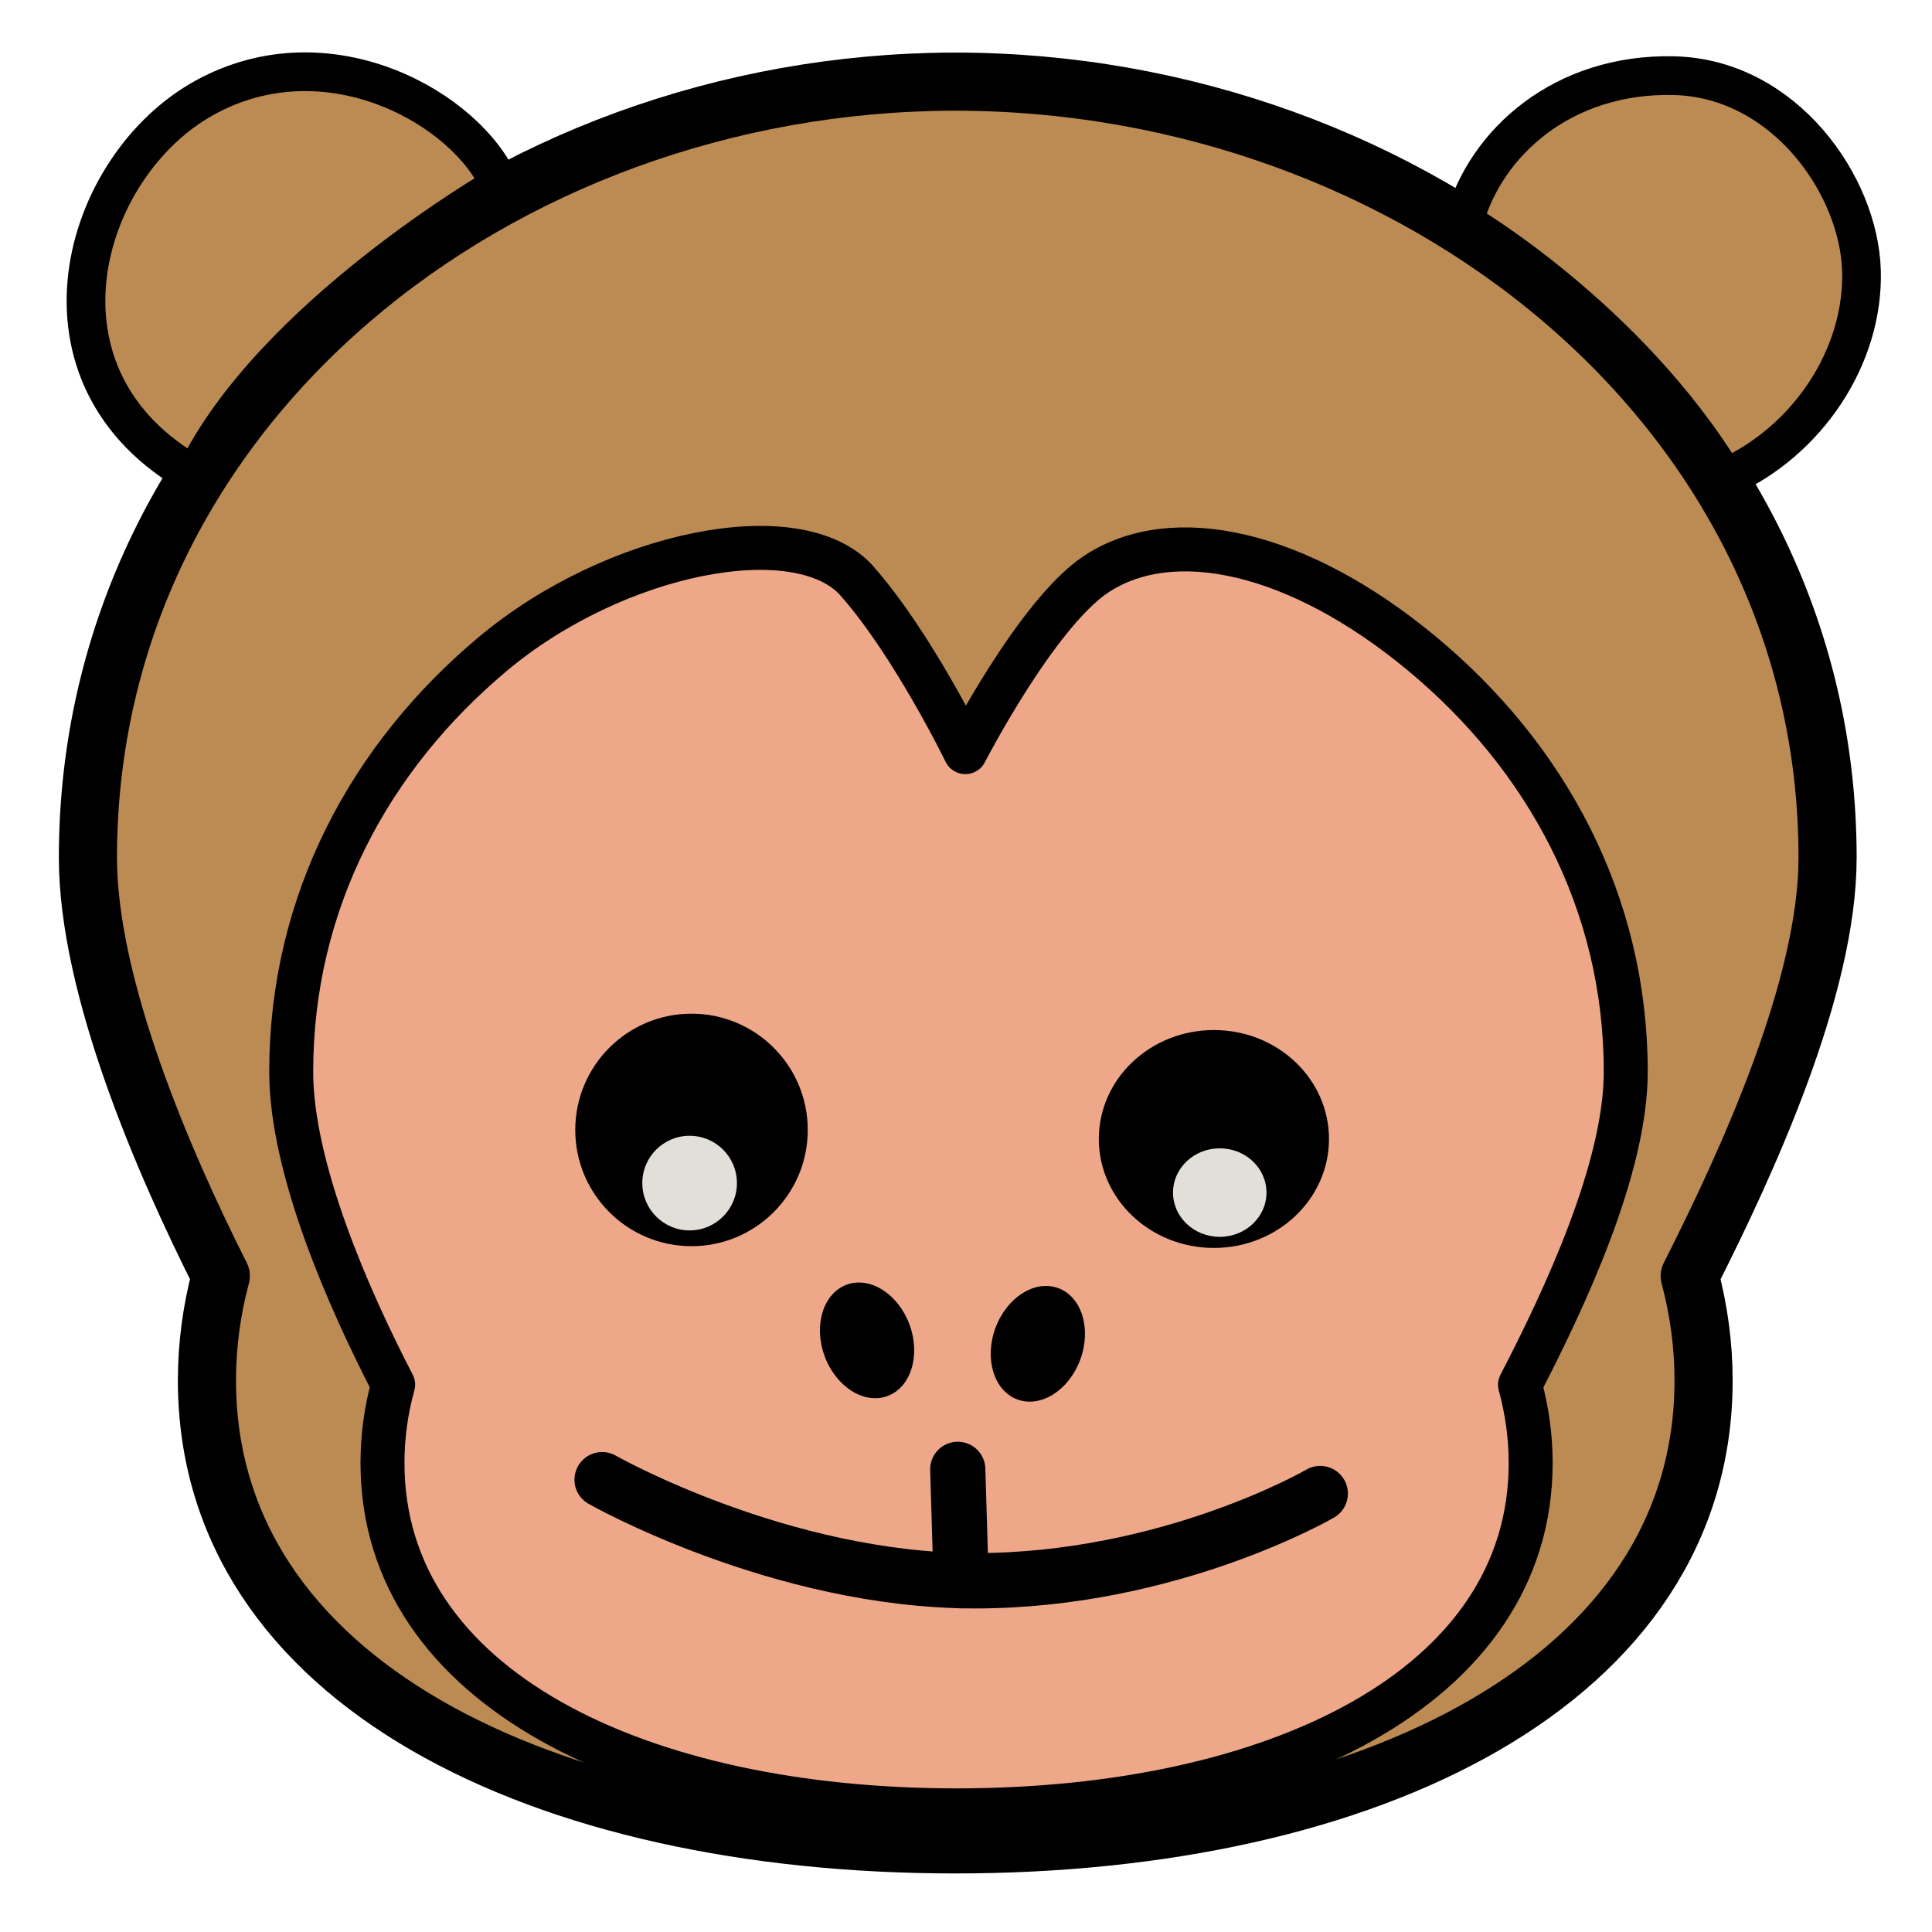
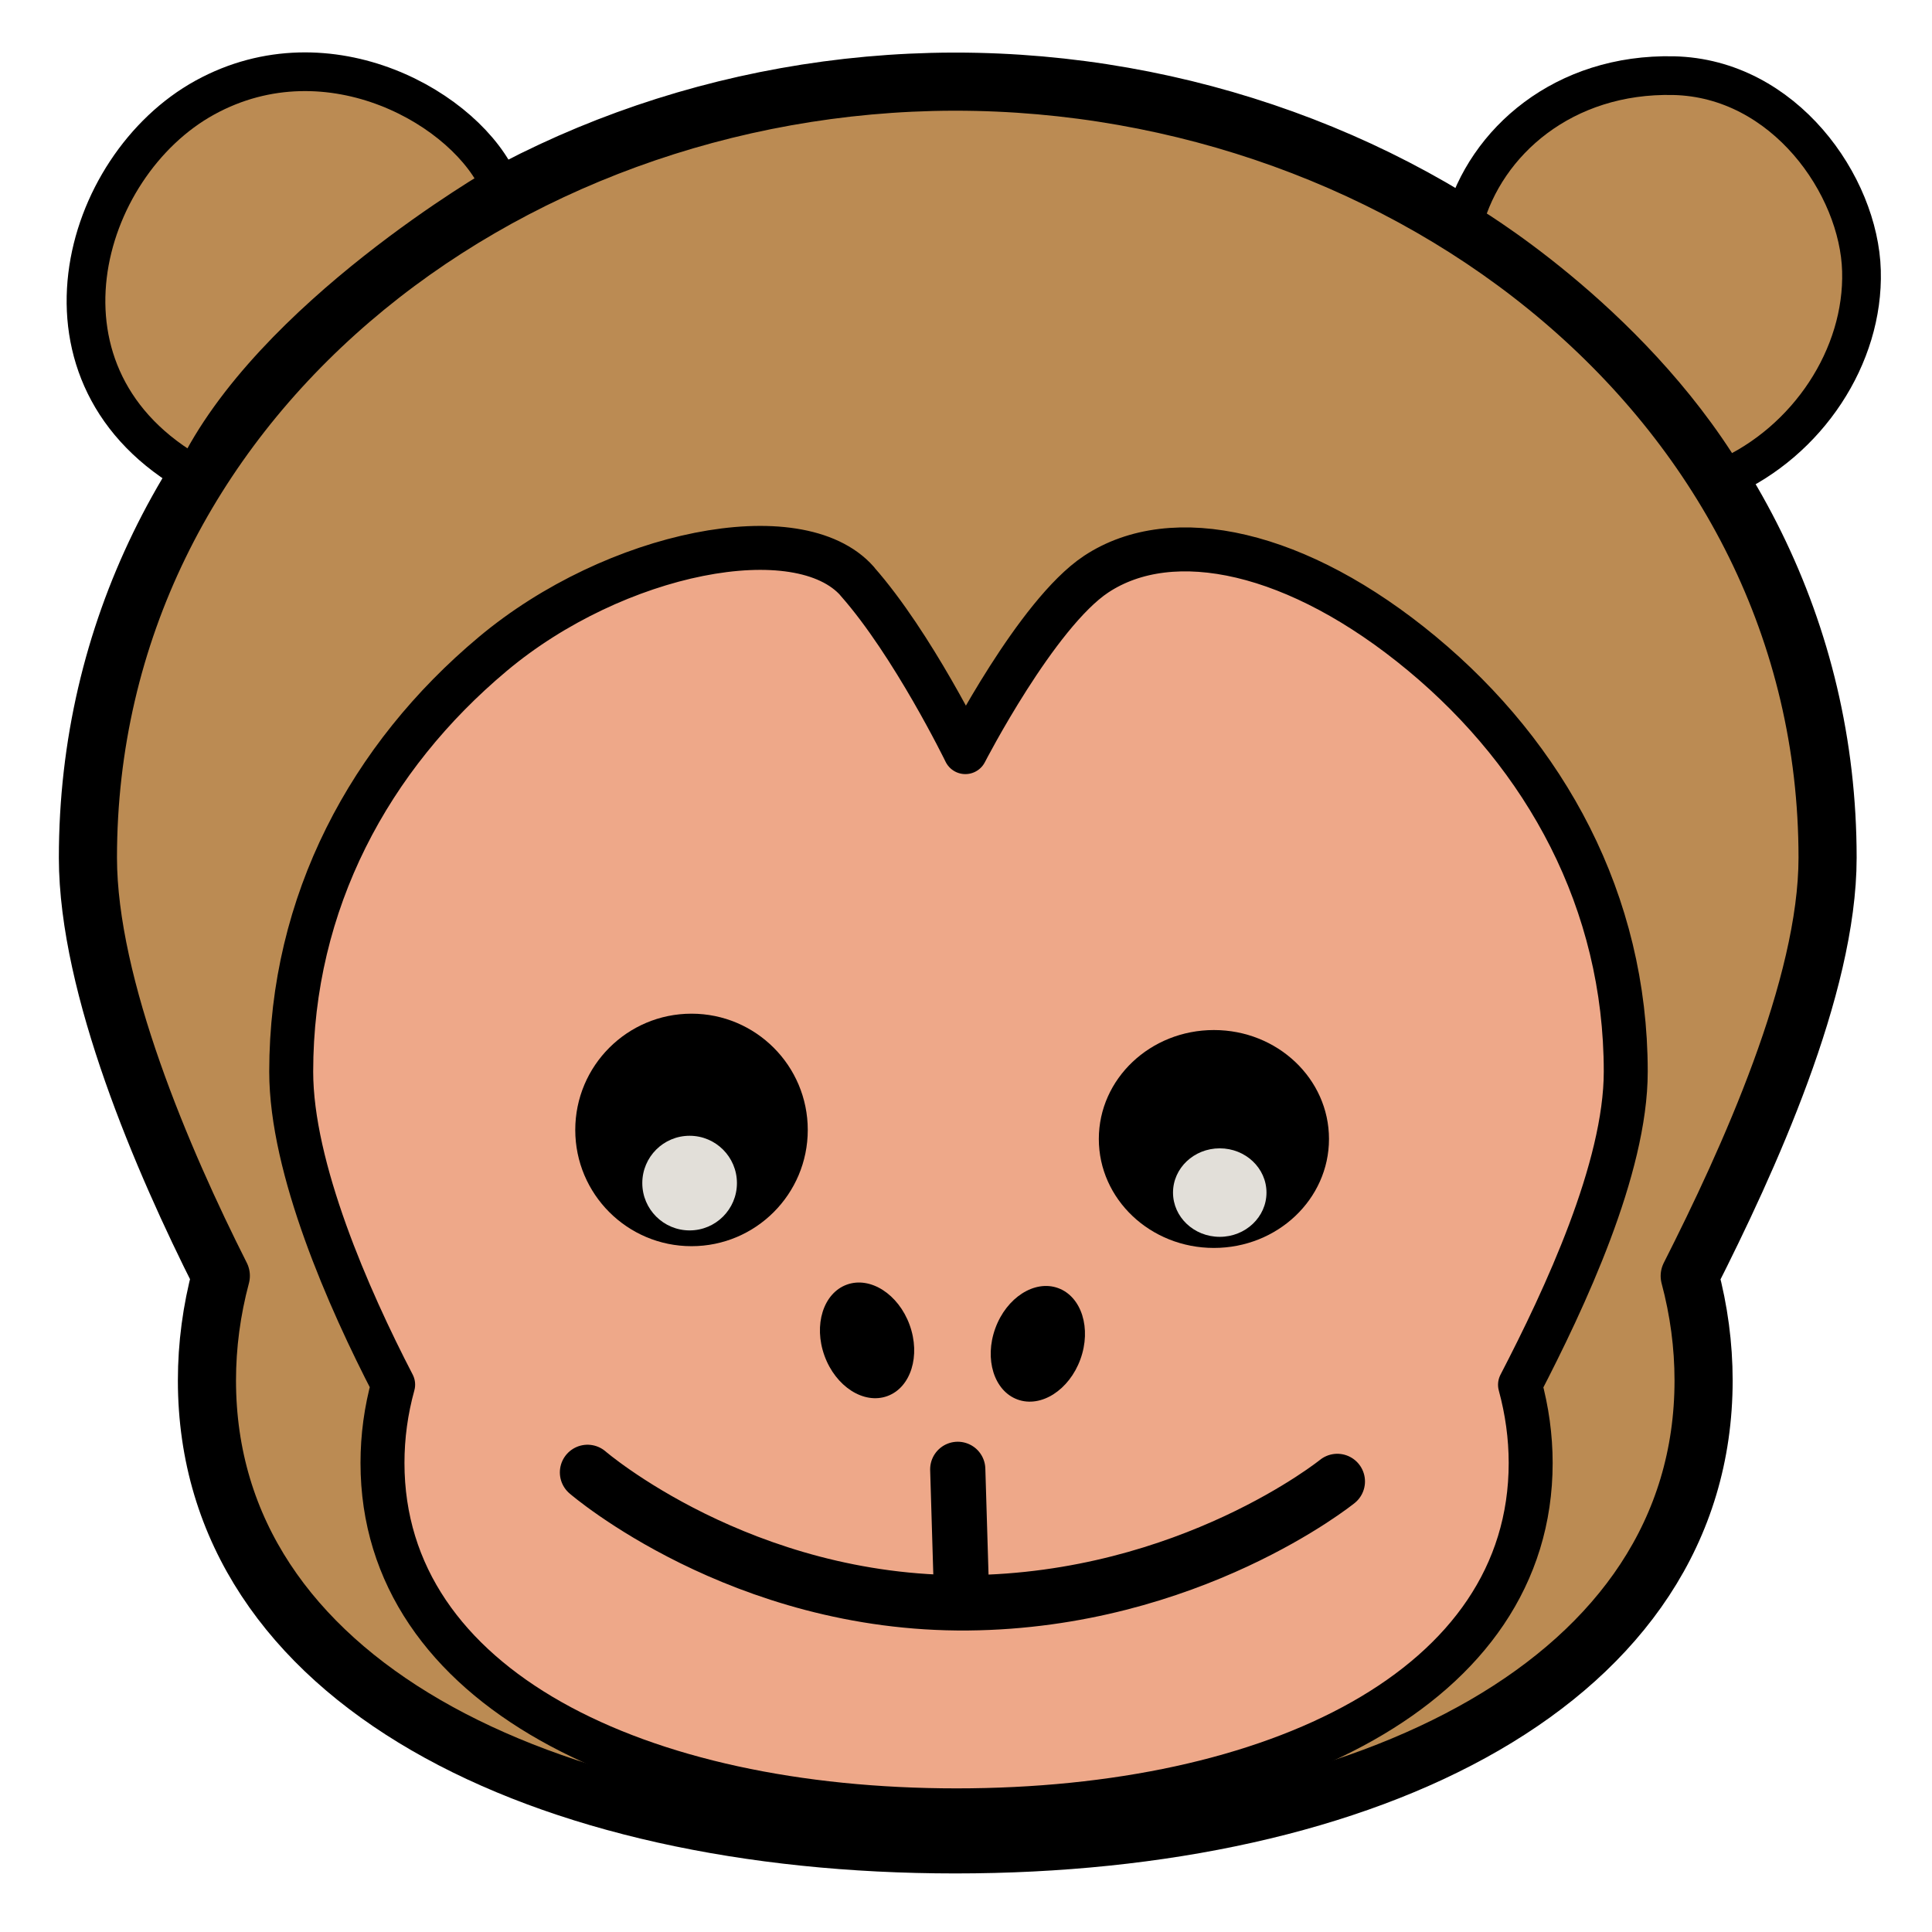
<svg xmlns="http://www.w3.org/2000/svg" id="svg8" version="1.1" viewBox="0 0 13.229 13.229" height="50" width="50">
  <defs id="defs2" />
  <g id="layer1">
    <path d="M 6.527,0.559 C 3.42,0.568 0.602,2.767 0.602,5.874 0.603,6.757 1.114,7.948 1.512,8.736 c -0.063,0.236 -0.095,0.476 -0.095,0.716 1.233e-4,2.061 2.294,3.177 5.124,3.177 2.83,5.1e-5 5.124,-1.117 5.124,-3.177 -1.17e-4,-0.24 -0.032,-0.479 -0.095,-0.715 0.399,-0.788 0.944,-1.98 0.944,-2.864 0,-3.112 -2.86,-5.314 -5.973,-5.314 -0.005,-6.43e-6 -0.01,-6.43e-6 -0.015,0 z" style="fill:#bb8b53;fill-opacity:1;stroke:#000000;stroke-width:0.398;stroke-linecap:round;stroke-linejoin:round" id="path863" />
    <path id="path863-8" style="fill:#eea889;fill-opacity:1;stroke:#000000;stroke-width:0.301;stroke-linecap:round;stroke-linejoin:round" d="M 5.87,3.98 C 5.47,3.527 4.211,3.776 3.373,4.479 2.534,5.182 1.994,6.176 1.994,7.338 c 1.347e-4,0.661 0.392,1.553 0.698,2.143 -0.049,0.177 -0.073,0.356 -0.073,0.536 9.44e-5,1.543 1.76,2.379 3.931,2.379 2.171,3.6e-5 3.931,-0.836 3.931,-2.379 -8.8e-5,-0.18 -0.025,-0.359 -0.073,-0.535 0.306,-0.59 0.724,-1.482 0.724,-2.144 0,-1.165 -0.549,-2.16 -1.396,-2.863 C 8.889,3.772 8.03,3.584 7.505,3.932 7.097,4.203 6.61,5.15 6.61,5.15 c 0,0 -0.36,-0.739 -0.74,-1.169 z" />
    <ellipse transform="rotate(-20)" ry="0.406" rx="0.31" cy="10.655" cx="2.44" id="path913" style="fill:#000000;fill-opacity:1;stroke:none;stroke-width:0.379;stroke-linecap:round;stroke-linejoin:round" />
    <ellipse transform="rotate(20)" style="fill:#000000;fill-opacity:1;stroke:none;stroke-width:0.379;stroke-linecap:round;stroke-linejoin:round" id="path913-7" cx="9.825" cy="6.216" rx="0.31" ry="0.406" />
-     <path id="path930" d="m 4.123,10.132 c 0,0 1.217,0.692 2.554,0.692 1.337,0 2.363,-0.597 2.363,-0.597" style="fill:none;stroke:#000000;stroke-width:0.379;stroke-linecap:round;stroke-linejoin:round;stroke-miterlimit:4;stroke-dasharray:none;stroke-opacity:1" />
+     <path id="path930" d="m 4.023,10.082 c 0,0 1.05,0.907 2.604,0.893 1.52,-0.014 2.53,-0.831 2.53,-0.831" style="fill:none;stroke:#000000;stroke-width:0.379;stroke-linecap:round;stroke-linejoin:round;stroke-miterlimit:4;stroke-dasharray:none;stroke-opacity:1" />
    <path id="path932" d="M 6.581,10.824 6.558,10.061" style="fill:none;stroke:#000000;stroke-width:0.378px;stroke-linecap:round;stroke-linejoin:round;stroke-opacity:1" />
    <circle r="0.796" cy="7.737" cx="4.735" id="path934" style="fill:#000000;fill-opacity:1;stroke:none;stroke-width:0.428;stroke-linecap:round;stroke-linejoin:round;stroke-miterlimit:4;stroke-dasharray:none" />
    <circle r="0.324" cy="8.101" cx="4.722" id="path936" style="fill:#e2dfd9;fill-opacity:1;stroke:none;stroke-width:0.428;stroke-linecap:round;stroke-linejoin:round;stroke-miterlimit:4;stroke-dasharray:none" />
    <ellipse ry="0.746" rx="0.788" transform="scale(-1,1)" style="fill:#000000;fill-opacity:1;stroke:none;stroke-width:0.412;stroke-linecap:round;stroke-linejoin:round;stroke-miterlimit:4;stroke-dasharray:none" id="path934-8" cx="-8.312" cy="7.799" />
    <ellipse ry="0.303" rx="0.32" transform="scale(-1,1)" style="fill:#e2dfd9;fill-opacity:1;stroke:none;stroke-width:0.412;stroke-linecap:round;stroke-linejoin:round;stroke-miterlimit:4;stroke-dasharray:none" id="path936-6" cx="-8.352" cy="8.166" />
    <path id="path968" d="M 3.424,1.27 C 3.207,0.752 2.255,0.2 1.403,0.668 0.551,1.136 0.134,2.589 1.336,3.257 1.854,2.172 3.424,1.27 3.424,1.27 Z" style="fill:#bb8b53;fill-opacity:1;stroke:#000000;stroke-width:0.265px;stroke-linecap:butt;stroke-linejoin:miter;stroke-opacity:1" />
    <path id="path970" d="m 10.023,1.52 c 0.15,-0.551 0.685,-1.019 1.437,-1.002 0.758,0.017 1.27,0.752 1.286,1.336 0.017,0.585 -0.367,1.169 -0.935,1.42 C 11.142,2.172 10.023,1.52 10.023,1.52 Z" style="fill:#bb8b53;fill-opacity:1;stroke:#000000;stroke-width:0.265px;stroke-linecap:butt;stroke-linejoin:miter;stroke-opacity:1" />
  </g>
</svg>
